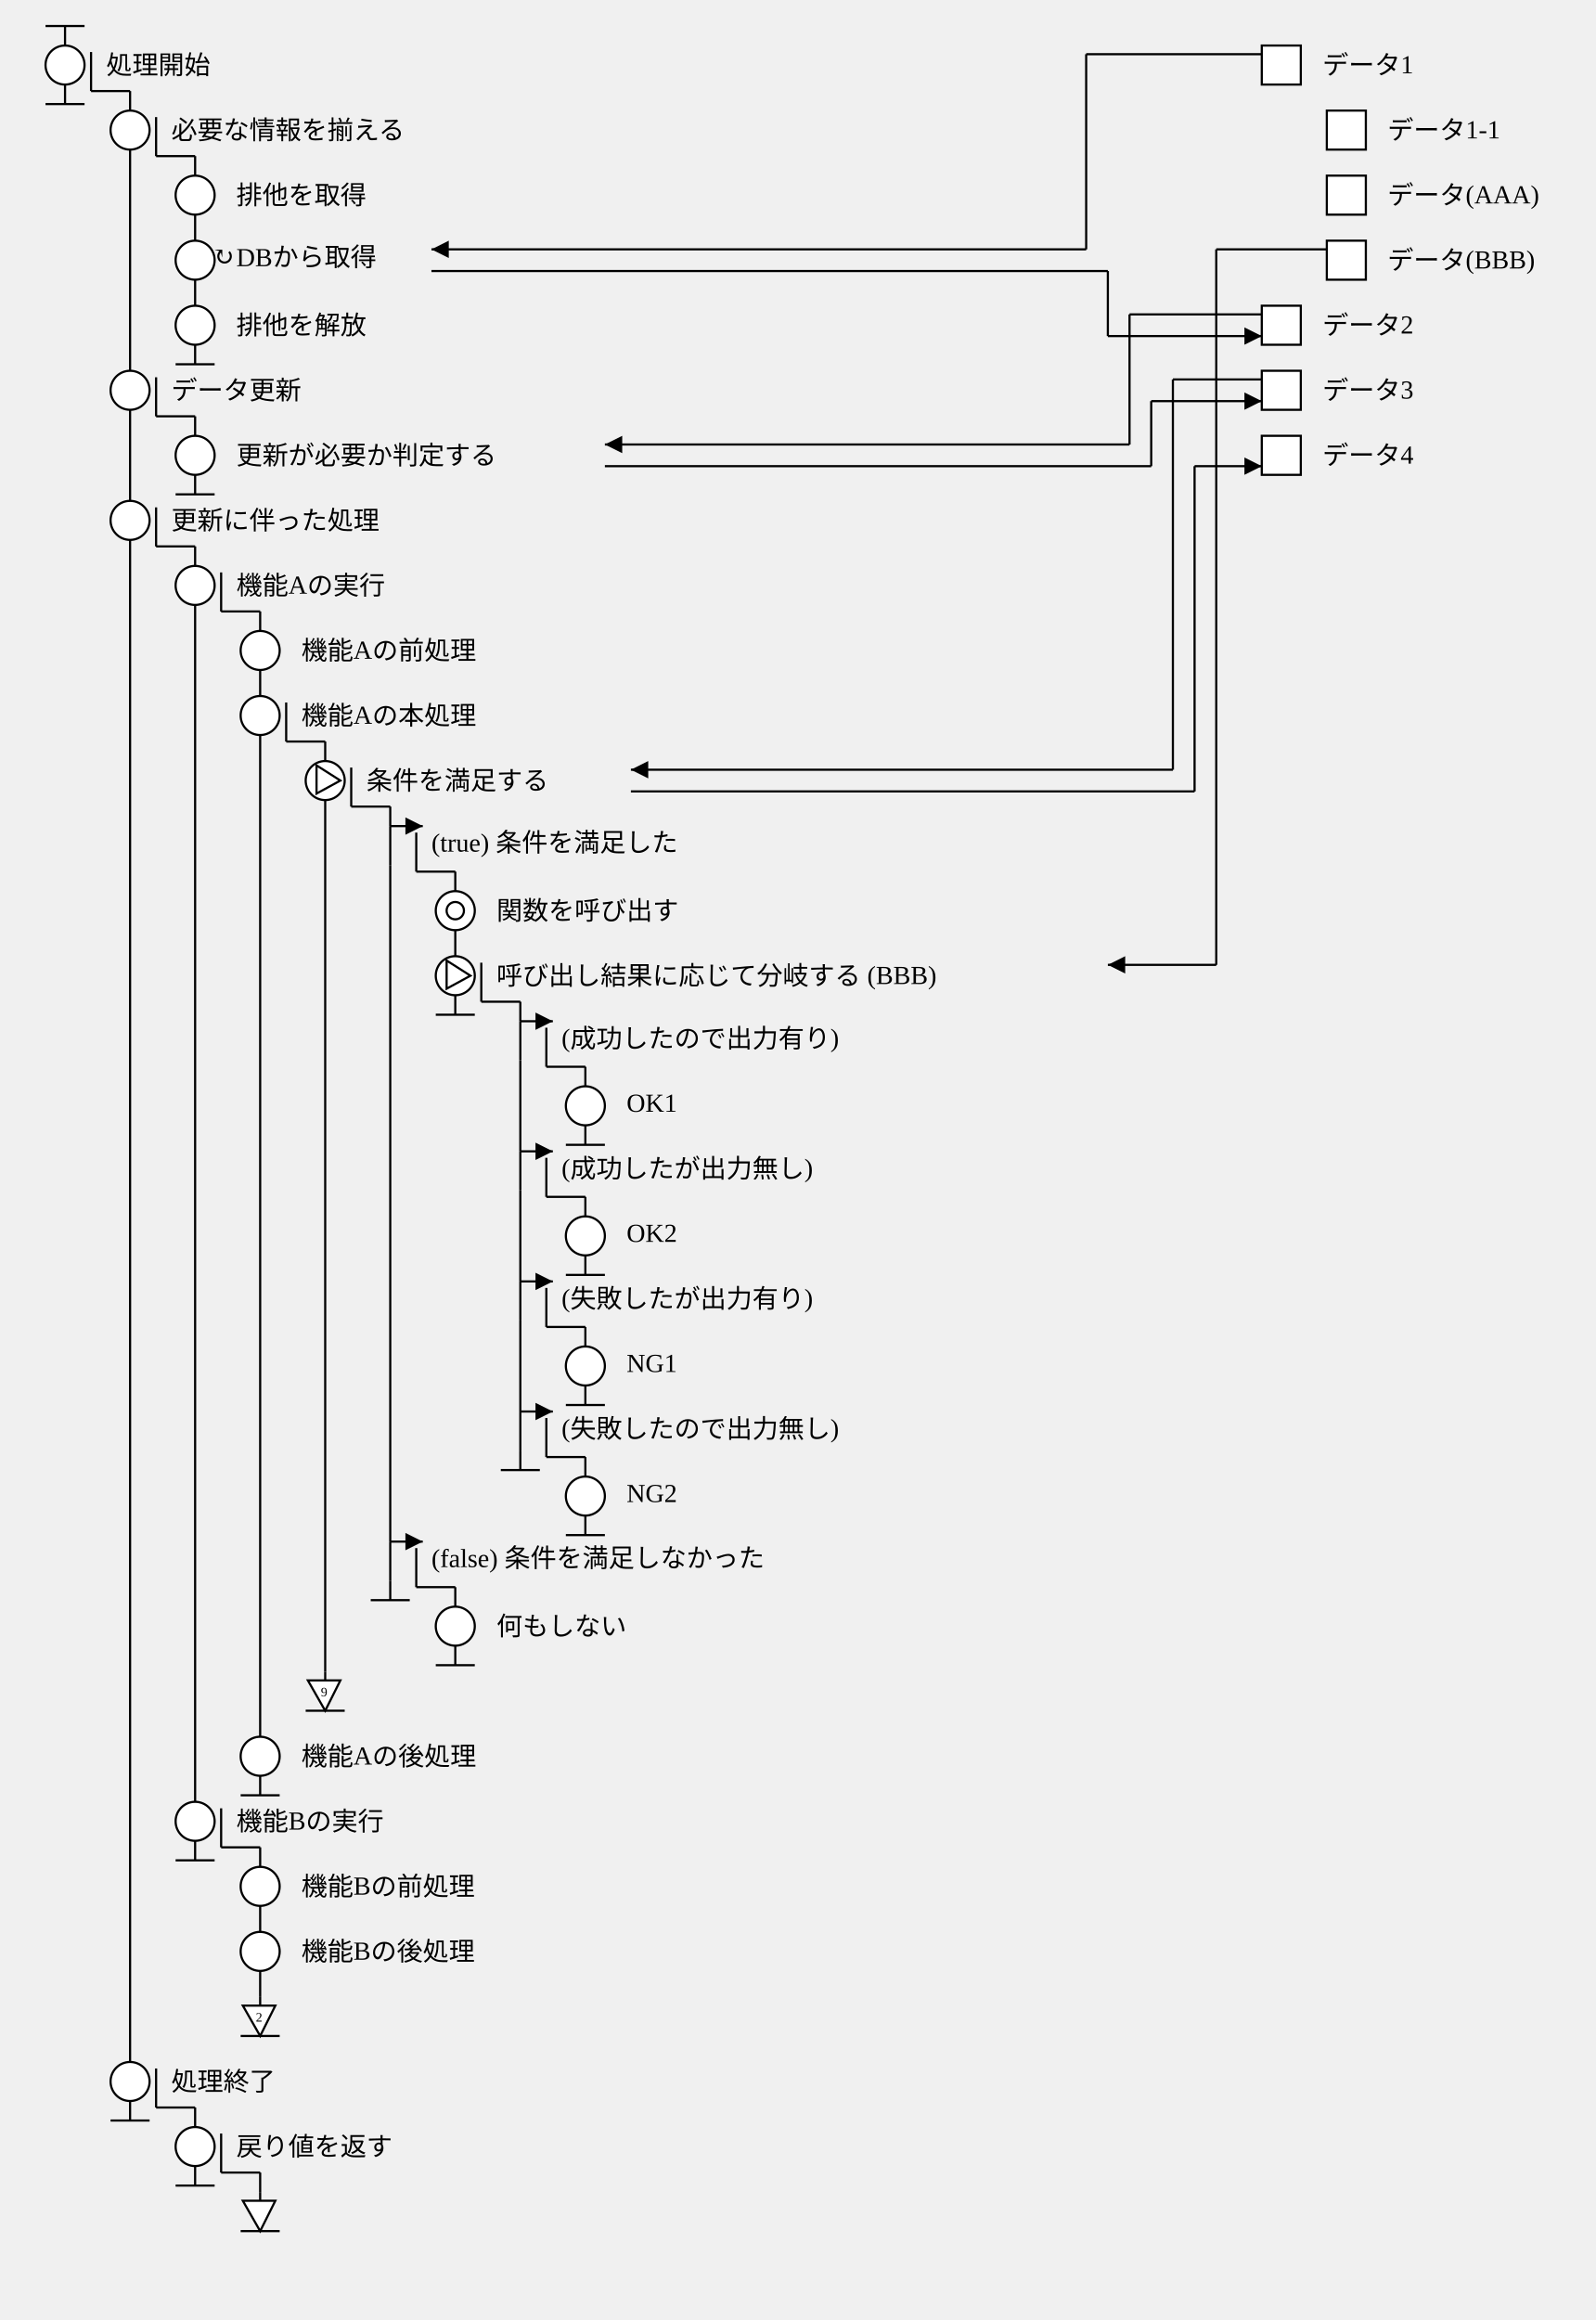
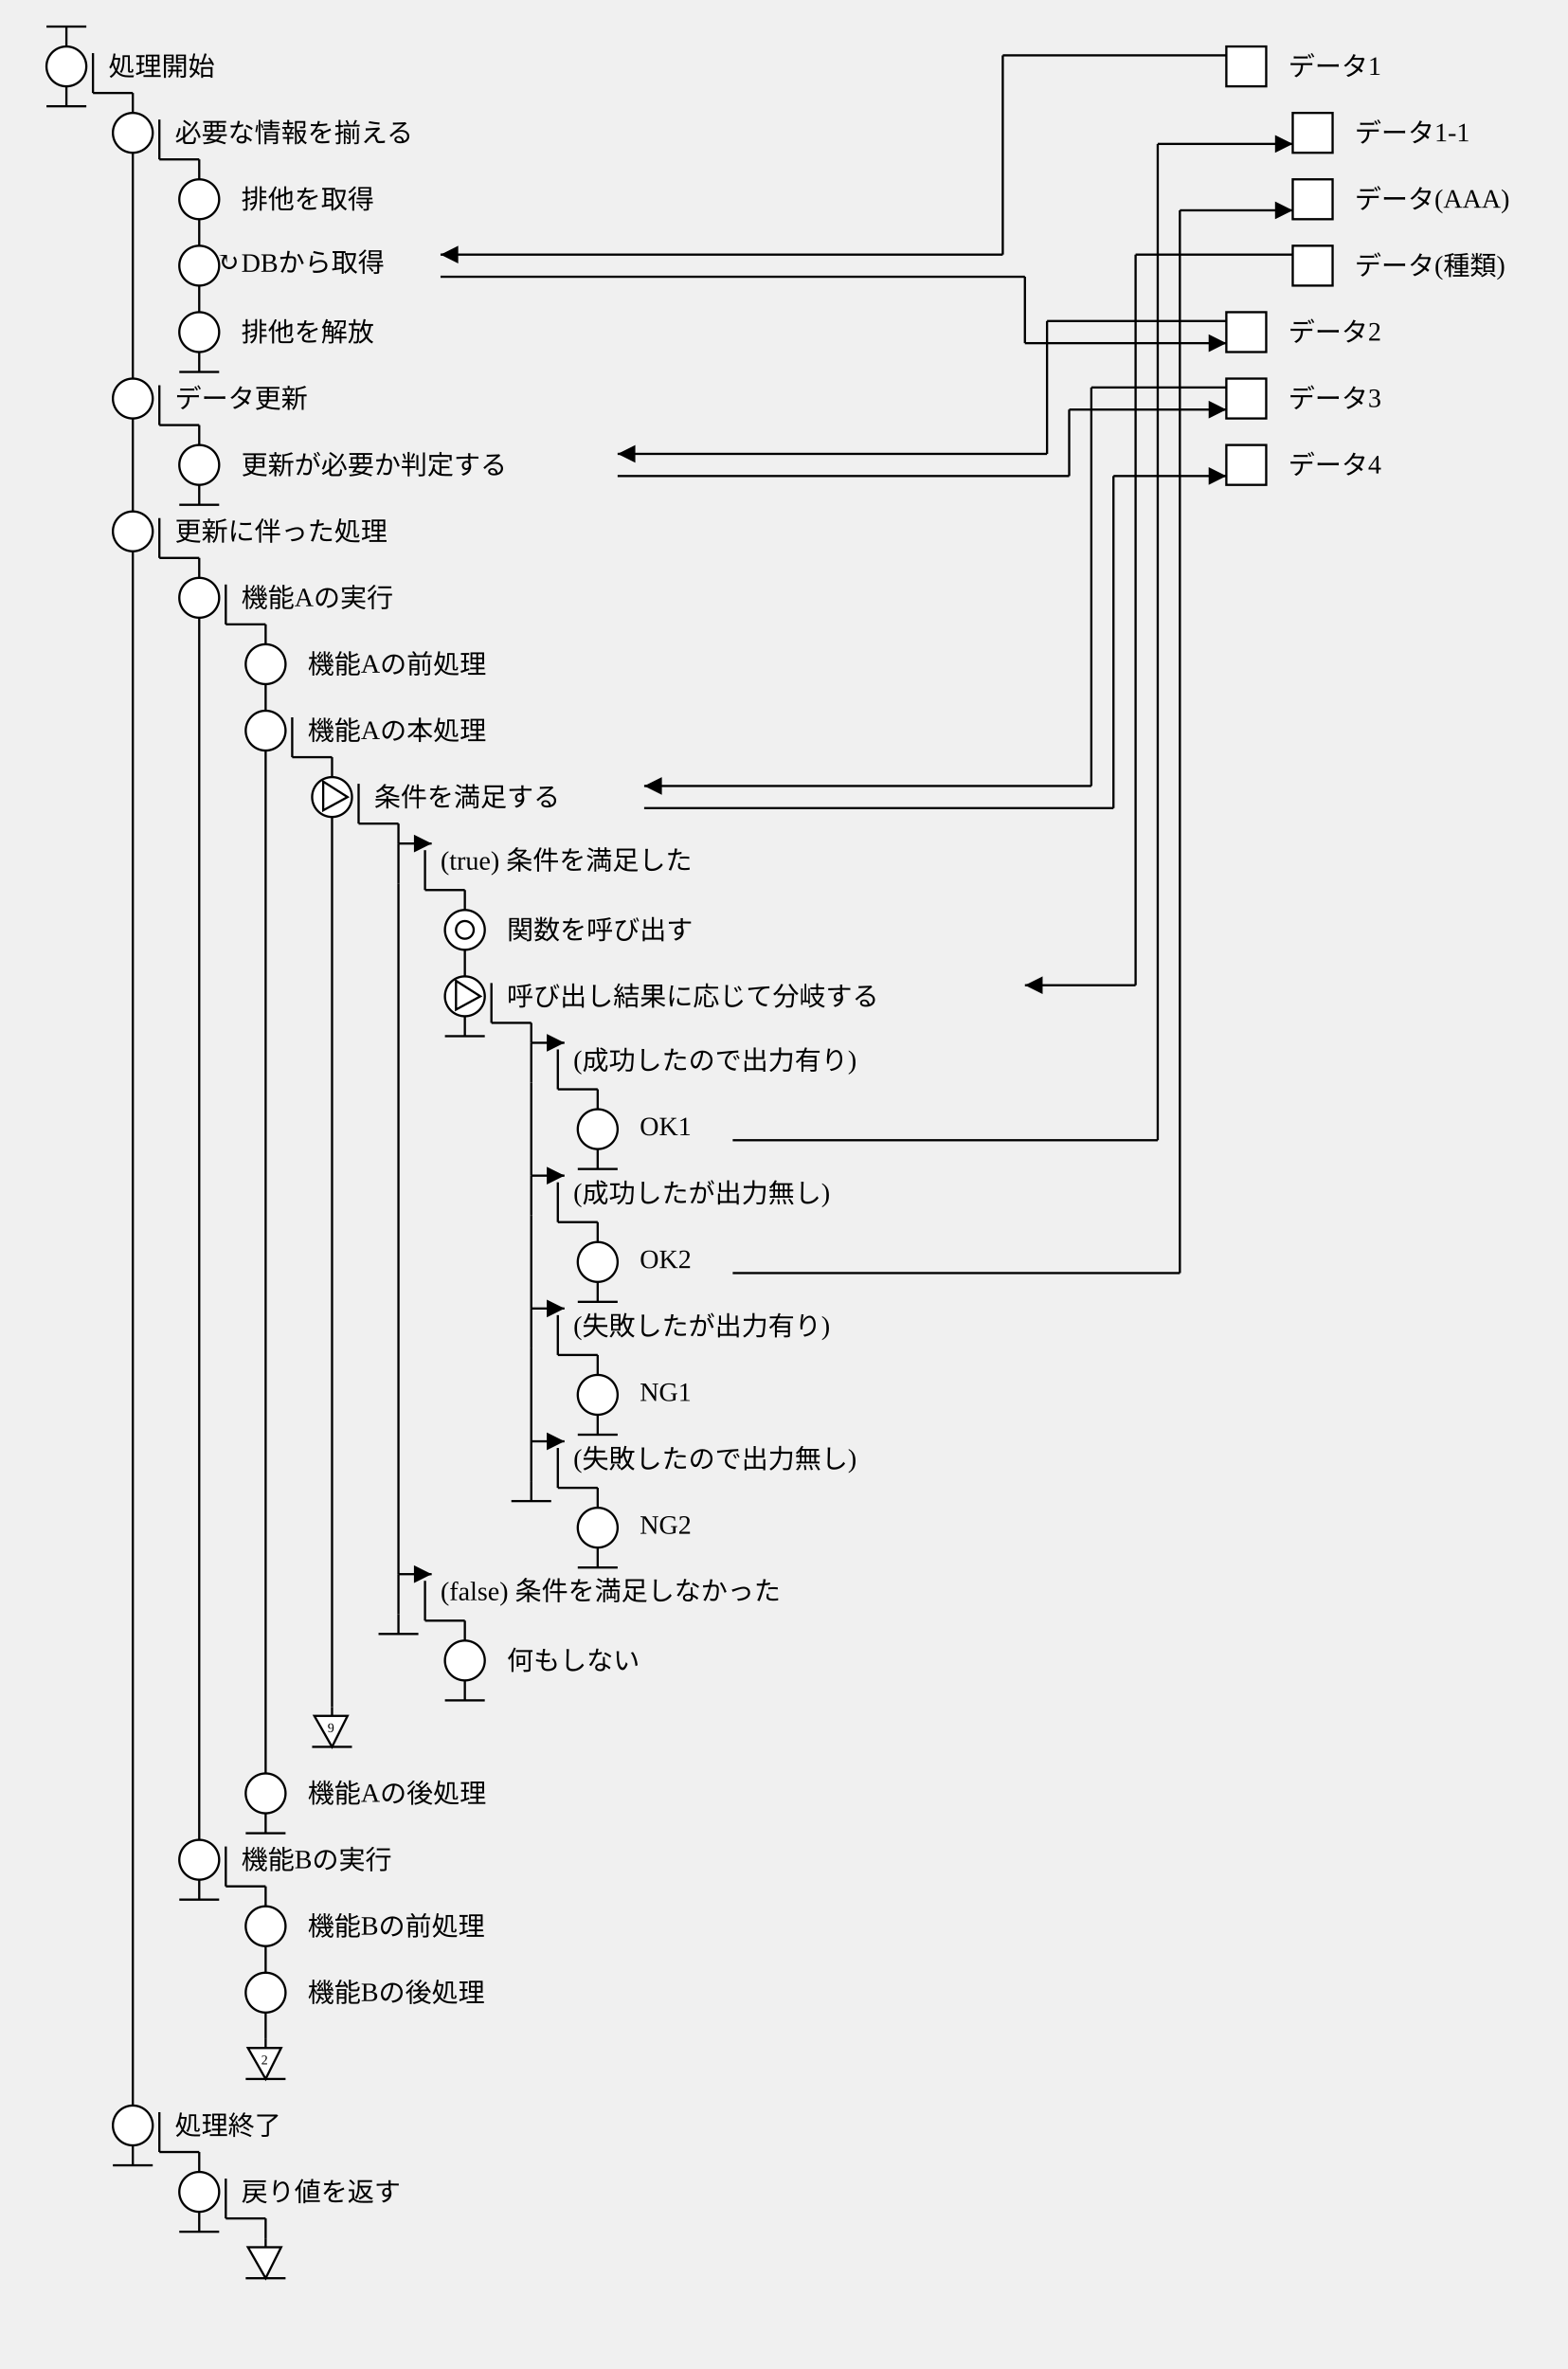
- <svg xmlns="http://www.w3.org/2000/svg" width="736" height="1070" style="background-color: #AFC0B1">
+ <svg xmlns="http://www.w3.org/2000/svg" width="708" height="1070" style="background-color: #AFC0B1">
  <circle cx="30" cy="30" r="9" fill="white" stroke="black" />
  <text x="49" y="30" text-anchor="left" dominant-baseline="middle" font-size="100%" rotate="0">処理開始</text>
  <line x1="30" y1="12" x2="30" y2="21" stroke="black" />
  <line x1="21" y1="12" x2="39" y2="12" stroke="black" />
  <line x1="30" y1="39" x2="30" y2="48" stroke="black" />
  <line x1="21" y1="48" x2="39" y2="48" stroke="black" />
  <circle cx="60" cy="60" r="9" fill="white" stroke="black" />
  <text x="79" y="60" text-anchor="left" dominant-baseline="middle" font-size="100%" rotate="0">必要な情報を揃える</text>
  <line x1="60" y1="42" x2="60" y2="51" stroke="black" />
  <line x1="42" y1="42" x2="60" y2="42" stroke="black" />
  <line x1="42" y1="24" x2="42" y2="42" stroke="black" />
  <circle cx="90" cy="90" r="9" fill="white" stroke="black" />
  <text x="109" y="90" text-anchor="left" dominant-baseline="middle" font-size="100%" rotate="0">排他を取得</text>
  <line x1="90" y1="72" x2="90" y2="81" stroke="black" />
  <line x1="72" y1="72" x2="90" y2="72" stroke="black" />
  <line x1="72" y1="54" x2="72" y2="72" stroke="black" />
  <circle cx="90" cy="120" r="9" fill="white" stroke="black" />
  <text x="98" y="119" text-anchor="left" dominant-baseline="middle" font-size="100%" rotate="240">↻</text>
  <text x="109" y="120" text-anchor="left" dominant-baseline="middle" font-size="100%" rotate="0">DBから取得</text>
  <line x1="90" y1="99" x2="90" y2="111" stroke="black" />
  <circle cx="90" cy="150" r="9" fill="white" stroke="black" />
  <text x="109" y="150" text-anchor="left" dominant-baseline="middle" font-size="100%" rotate="0">排他を解放</text>
  <line x1="90" y1="129" x2="90" y2="141" stroke="black" />
  <line x1="90" y1="159" x2="90" y2="168" stroke="black" />
  <line x1="81" y1="168" x2="99" y2="168" stroke="black" />
  <circle cx="60" cy="180" r="9" fill="white" stroke="black" />
  <text x="79" y="180" text-anchor="left" dominant-baseline="middle" font-size="100%" rotate="0">データ更新</text>
  <line x1="60" y1="69" x2="60" y2="171" stroke="black" />
  <circle cx="90" cy="210" r="9" fill="white" stroke="black" />
  <text x="109" y="210" text-anchor="left" dominant-baseline="middle" font-size="100%" rotate="0">更新が必要か判定する</text>
  <line x1="90" y1="219" x2="90" y2="228" stroke="black" />
  <line x1="81" y1="228" x2="99" y2="228" stroke="black" />
  <line x1="90" y1="192" x2="90" y2="201" stroke="black" />
  <line x1="72" y1="192" x2="90" y2="192" stroke="black" />
  <line x1="72" y1="174" x2="72" y2="192" stroke="black" />
  <circle cx="60" cy="240" r="9" fill="white" stroke="black" />
  <text x="79" y="240" text-anchor="left" dominant-baseline="middle" font-size="100%" rotate="0">更新に伴った処理</text>
  <line x1="60" y1="189" x2="60" y2="231" stroke="black" />
  <circle cx="90" cy="270" r="9" fill="white" stroke="black" />
  <text x="109" y="270" text-anchor="left" dominant-baseline="middle" font-size="100%" rotate="0">機能Aの実行</text>
  <line x1="90" y1="252" x2="90" y2="261" stroke="black" />
  <line x1="72" y1="252" x2="90" y2="252" stroke="black" />
  <line x1="72" y1="234" x2="72" y2="252" stroke="black" />
  <circle cx="120" cy="300" r="9" fill="white" stroke="black" />
  <text x="139" y="300" text-anchor="left" dominant-baseline="middle" font-size="100%" rotate="0">機能Aの前処理</text>
  <line x1="120" y1="282" x2="120" y2="291" stroke="black" />
  <line x1="102" y1="282" x2="120" y2="282" stroke="black" />
  <line x1="102" y1="264" x2="102" y2="282" stroke="black" />
  <circle cx="120" cy="330" r="9" fill="white" stroke="black" />
  <text x="139" y="330" text-anchor="left" dominant-baseline="middle" font-size="100%" rotate="0">機能Aの本処理</text>
  <line x1="120" y1="309" x2="120" y2="321" stroke="black" />
  <circle cx="150" cy="360" r="9" fill="white" stroke="black" />
  <polygon points="157 360 146 366 146 353" fill="white" stroke="black" />
  <text x="169" y="360" text-anchor="left" dominant-baseline="middle" font-size="100%" rotate="0">条件を満足する</text>
  <line x1="150" y1="342" x2="150" y2="351" stroke="black" />
  <line x1="132" y1="342" x2="150" y2="342" stroke="black" />
  <line x1="132" y1="324" x2="132" y2="342" stroke="black" />
  <line x1="180" y1="381" x2="180" y2="399" stroke="black" />
  <line x1="180" y1="381" x2="195" y2="381" stroke="black" />
  <path d="M 195 381 L 187 377 L 187 385" />
  <text x="199" y="390" text-anchor="left" dominant-baseline="middle" font-size="100%" rotate="0">(true) 条件を満足した</text>
  <line x1="180" y1="372" x2="180" y2="381" stroke="black" />
  <line x1="162" y1="372" x2="180" y2="372" stroke="black" />
  <line x1="162" y1="354" x2="162" y2="372" stroke="black" />
  <circle cx="210" cy="420" r="9" fill="white" stroke="black" />
  <circle cx="210" cy="420" r="4" fill="white" stroke="black" />
  <text x="229" y="420" text-anchor="left" dominant-baseline="middle" font-size="100%" rotate="0">関数を呼び出す</text>
  <line x1="210" y1="402" x2="210" y2="411" stroke="black" />
  <line x1="192" y1="402" x2="210" y2="402" stroke="black" />
  <line x1="192" y1="384" x2="192" y2="402" stroke="black" />
  <circle cx="210" cy="450" r="9" fill="white" stroke="black" />
  <polygon points="217 450 206 456 206 443" fill="white" stroke="black" />
-   <text x="229" y="450" text-anchor="left" dominant-baseline="middle" font-size="100%" rotate="0">呼び出し結果に応じて分岐する (BBB)</text>
+   <text x="229" y="450" text-anchor="left" dominant-baseline="middle" font-size="100%" rotate="0">呼び出し結果に応じて分岐する</text>
  <line x1="210" y1="429" x2="210" y2="441" stroke="black" />
  <line x1="210" y1="459" x2="210" y2="468" stroke="black" />
  <line x1="201" y1="468" x2="219" y2="468" stroke="black" />
  <line x1="240" y1="471" x2="240" y2="489" stroke="black" />
  <line x1="240" y1="471" x2="255" y2="471" stroke="black" />
  <path d="M 255 471 L 247 467 L 247 475" />
  <text x="259" y="480" text-anchor="left" dominant-baseline="middle" font-size="100%" rotate="0">(成功したので出力有り)</text>
  <line x1="240" y1="462" x2="240" y2="471" stroke="black" />
  <line x1="222" y1="462" x2="240" y2="462" stroke="black" />
  <line x1="222" y1="444" x2="222" y2="462" stroke="black" />
  <circle cx="270" cy="510" r="9" fill="white" stroke="black" />
  <text x="289" y="510" text-anchor="left" dominant-baseline="middle" font-size="100%" rotate="0">OK1</text>
  <line x1="270" y1="519" x2="270" y2="528" stroke="black" />
  <line x1="261" y1="528" x2="279" y2="528" stroke="black" />
  <line x1="270" y1="492" x2="270" y2="501" stroke="black" />
  <line x1="252" y1="492" x2="270" y2="492" stroke="black" />
  <line x1="252" y1="474" x2="252" y2="492" stroke="black" />
  <line x1="240" y1="531" x2="240" y2="549" stroke="black" />
  <line x1="240" y1="531" x2="255" y2="531" stroke="black" />
  <path d="M 255 531 L 247 527 L 247 535" />
  <text x="259" y="540" text-anchor="left" dominant-baseline="middle" font-size="100%" rotate="0">(成功したが出力無し)</text>
  <line x1="240" y1="489" x2="240" y2="531" stroke="black" />
  <circle cx="270" cy="570" r="9" fill="white" stroke="black" />
  <text x="289" y="570" text-anchor="left" dominant-baseline="middle" font-size="100%" rotate="0">OK2</text>
  <line x1="270" y1="579" x2="270" y2="588" stroke="black" />
  <line x1="261" y1="588" x2="279" y2="588" stroke="black" />
  <line x1="270" y1="552" x2="270" y2="561" stroke="black" />
  <line x1="252" y1="552" x2="270" y2="552" stroke="black" />
  <line x1="252" y1="534" x2="252" y2="552" stroke="black" />
  <line x1="240" y1="591" x2="240" y2="609" stroke="black" />
  <line x1="240" y1="591" x2="255" y2="591" stroke="black" />
  <path d="M 255 591 L 247 587 L 247 595" />
  <text x="259" y="600" text-anchor="left" dominant-baseline="middle" font-size="100%" rotate="0">(失敗したが出力有り)</text>
  <line x1="240" y1="549" x2="240" y2="591" stroke="black" />
  <circle cx="270" cy="630" r="9" fill="white" stroke="black" />
  <text x="289" y="630" text-anchor="left" dominant-baseline="middle" font-size="100%" rotate="0">NG1</text>
  <line x1="270" y1="639" x2="270" y2="648" stroke="black" />
  <line x1="261" y1="648" x2="279" y2="648" stroke="black" />
  <line x1="270" y1="612" x2="270" y2="621" stroke="black" />
  <line x1="252" y1="612" x2="270" y2="612" stroke="black" />
  <line x1="252" y1="594" x2="252" y2="612" stroke="black" />
  <line x1="240" y1="651" x2="240" y2="669" stroke="black" />
  <line x1="240" y1="651" x2="255" y2="651" stroke="black" />
  <path d="M 255 651 L 247 647 L 247 655" />
  <text x="259" y="660" text-anchor="left" dominant-baseline="middle" font-size="100%" rotate="0">(失敗したので出力無し)</text>
  <line x1="240" y1="609" x2="240" y2="651" stroke="black" />
  <line x1="240" y1="669" x2="240" y2="678" stroke="black" />
  <line x1="231" y1="678" x2="249" y2="678" stroke="black" />
  <circle cx="270" cy="690" r="9" fill="white" stroke="black" />
  <text x="289" y="690" text-anchor="left" dominant-baseline="middle" font-size="100%" rotate="0">NG2</text>
  <line x1="270" y1="699" x2="270" y2="708" stroke="black" />
  <line x1="261" y1="708" x2="279" y2="708" stroke="black" />
  <line x1="270" y1="672" x2="270" y2="681" stroke="black" />
  <line x1="252" y1="672" x2="270" y2="672" stroke="black" />
  <line x1="252" y1="654" x2="252" y2="672" stroke="black" />
  <line x1="180" y1="711" x2="180" y2="729" stroke="black" />
  <line x1="180" y1="711" x2="195" y2="711" stroke="black" />
  <path d="M 195 711 L 187 707 L 187 715" />
  <text x="199" y="720" text-anchor="left" dominant-baseline="middle" font-size="100%" rotate="0">(false) 条件を満足しなかった</text>
  <line x1="180" y1="399" x2="180" y2="711" stroke="black" />
  <line x1="180" y1="729" x2="180" y2="738" stroke="black" />
  <line x1="171" y1="738" x2="189" y2="738" stroke="black" />
  <circle cx="210" cy="750" r="9" fill="white" stroke="black" />
  <text x="229" y="750" text-anchor="left" dominant-baseline="middle" font-size="100%" rotate="0">何もしない</text>
  <line x1="210" y1="759" x2="210" y2="768" stroke="black" />
  <line x1="201" y1="768" x2="219" y2="768" stroke="black" />
  <line x1="210" y1="732" x2="210" y2="741" stroke="black" />
  <line x1="192" y1="732" x2="210" y2="732" stroke="black" />
  <line x1="192" y1="714" x2="192" y2="732" stroke="black" />
  <line x1="150" y1="771" x2="150" y2="780" stroke="black" />
  <polygon points="150 789 142 775 157 775" fill="white" stroke="black" />
  <line x1="141" y1="789" x2="159" y2="789" stroke="black" />
  <text x="148" y="781" text-anchor="left" dominant-baseline="middle" font-size="50%" rotate="0">9</text>
  <line x1="150" y1="369" x2="150" y2="771" stroke="black" />
  <circle cx="120" cy="810" r="9" fill="white" stroke="black" />
  <text x="139" y="810" text-anchor="left" dominant-baseline="middle" font-size="100%" rotate="0">機能Aの後処理</text>
  <line x1="120" y1="339" x2="120" y2="801" stroke="black" />
  <line x1="120" y1="819" x2="120" y2="828" stroke="black" />
  <line x1="111" y1="828" x2="129" y2="828" stroke="black" />
  <circle cx="90" cy="840" r="9" fill="white" stroke="black" />
  <text x="109" y="840" text-anchor="left" dominant-baseline="middle" font-size="100%" rotate="0">機能Bの実行</text>
  <line x1="90" y1="279" x2="90" y2="831" stroke="black" />
  <line x1="90" y1="849" x2="90" y2="858" stroke="black" />
  <line x1="81" y1="858" x2="99" y2="858" stroke="black" />
  <circle cx="120" cy="870" r="9" fill="white" stroke="black" />
  <text x="139" y="870" text-anchor="left" dominant-baseline="middle" font-size="100%" rotate="0">機能Bの前処理</text>
  <line x1="120" y1="852" x2="120" y2="861" stroke="black" />
  <line x1="102" y1="852" x2="120" y2="852" stroke="black" />
  <line x1="102" y1="834" x2="102" y2="852" stroke="black" />
  <circle cx="120" cy="900" r="9" fill="white" stroke="black" />
  <text x="139" y="900" text-anchor="left" dominant-baseline="middle" font-size="100%" rotate="0">機能Bの後処理</text>
  <line x1="120" y1="879" x2="120" y2="891" stroke="black" />
  <line x1="120" y1="921" x2="120" y2="930" stroke="black" />
  <polygon points="120 939 112 925 127 925" fill="white" stroke="black" />
  <line x1="111" y1="939" x2="129" y2="939" stroke="black" />
  <text x="118" y="931" text-anchor="left" dominant-baseline="middle" font-size="50%" rotate="0">2</text>
  <line x1="120" y1="909" x2="120" y2="921" stroke="black" />
  <circle cx="60" cy="960" r="9" fill="white" stroke="black" />
  <text x="79" y="960" text-anchor="left" dominant-baseline="middle" font-size="100%" rotate="0">処理終了</text>
  <line x1="60" y1="249" x2="60" y2="951" stroke="black" />
  <line x1="60" y1="969" x2="60" y2="978" stroke="black" />
  <line x1="51" y1="978" x2="69" y2="978" stroke="black" />
  <circle cx="90" cy="990" r="9" fill="white" stroke="black" />
  <text x="109" y="990" text-anchor="left" dominant-baseline="middle" font-size="100%" rotate="0">戻り値を返す</text>
  <line x1="90" y1="999" x2="90" y2="1008" stroke="black" />
  <line x1="81" y1="1008" x2="99" y2="1008" stroke="black" />
  <line x1="90" y1="972" x2="90" y2="981" stroke="black" />
  <line x1="72" y1="972" x2="90" y2="972" stroke="black" />
  <line x1="72" y1="954" x2="72" y2="972" stroke="black" />
  <line x1="120" y1="1011" x2="120" y2="1020" stroke="black" />
  <polygon points="120 1029 112 1015 127 1015" fill="white" stroke="black" />
  <line x1="111" y1="1029" x2="129" y2="1029" stroke="black" />
  <line x1="120" y1="1002" x2="120" y2="1011" stroke="black" />
  <line x1="102" y1="1002" x2="120" y2="1002" stroke="black" />
  <line x1="102" y1="984" x2="102" y2="1002" stroke="black" />
-   <line x1="199" y1="115" x2="501" y2="115" stroke="black" />
+   <line x1="199" y1="115" x2="453" y2="115" stroke="black" />
  <path d="M 199 115 L 207 111 L 207 119" />
-   <line x1="199" y1="125" x2="511" y2="125" stroke="black" />
-   <line x1="279" y1="205" x2="521" y2="205" stroke="black" />
+   <line x1="199" y1="125" x2="463" y2="125" stroke="black" />
+   <line x1="279" y1="205" x2="473" y2="205" stroke="black" />
  <path d="M 279 205 L 287 201 L 287 209" />
-   <line x1="279" y1="215" x2="531" y2="215" stroke="black" />
-   <line x1="291" y1="355" x2="541" y2="355" stroke="black" />
+   <line x1="279" y1="215" x2="483" y2="215" stroke="black" />
+   <line x1="291" y1="355" x2="493" y2="355" stroke="black" />
  <path d="M 291 355 L 299 351 L 299 359" />
-   <line x1="291" y1="365" x2="551" y2="365" stroke="black" />
-   <line x1="511" y1="445" x2="561" y2="445" stroke="black" />
-   <path d="M 511 445 L 519 441 L 519 449" />
-   <rect x="582" y="21" width="18" height="18" fill="white" stroke="black" />
-   <text x="610" y="30" text-anchor="left" dominant-baseline="middle" font-size="100%" rotate="0">データ1</text>
-   <line x1="501" y1="25" x2="582" y2="25" stroke="black" />
-   <rect x="612" y="51" width="18" height="18" fill="white" stroke="black" />
-   <text x="640" y="60" text-anchor="left" dominant-baseline="middle" font-size="100%" rotate="0">データ1-1</text>
-   <rect x="612" y="81" width="18" height="18" fill="white" stroke="black" />
-   <text x="640" y="90" text-anchor="left" dominant-baseline="middle" font-size="100%" rotate="0">データ(AAA)</text>
-   <rect x="612" y="111" width="18" height="18" fill="white" stroke="black" />
-   <text x="640" y="120" text-anchor="left" dominant-baseline="middle" font-size="100%" rotate="0">データ(BBB)</text>
-   <line x1="561" y1="115" x2="612" y2="115" stroke="black" />
-   <rect x="582" y="141" width="18" height="18" fill="white" stroke="black" />
-   <text x="610" y="150" text-anchor="left" dominant-baseline="middle" font-size="100%" rotate="0">データ2</text>
-   <line x1="511" y1="155" x2="582" y2="155" stroke="black" />
-   <path d="M 582 155 L 574 151 L 574 159" />
-   <line x1="521" y1="145" x2="582" y2="145" stroke="black" />
-   <rect x="582" y="171" width="18" height="18" fill="white" stroke="black" />
-   <text x="610" y="180" text-anchor="left" dominant-baseline="middle" font-size="100%" rotate="0">データ3</text>
-   <line x1="531" y1="185" x2="582" y2="185" stroke="black" />
-   <path d="M 582 185 L 574 181 L 574 189" />
-   <line x1="541" y1="175" x2="582" y2="175" stroke="black" />
-   <rect x="582" y="201" width="18" height="18" fill="white" stroke="black" />
-   <text x="610" y="210" text-anchor="left" dominant-baseline="middle" font-size="100%" rotate="0">データ4</text>
-   <line x1="551" y1="215" x2="582" y2="215" stroke="black" />
-   <path d="M 582 215 L 574 211 L 574 219" />
-   <line x1="501" y1="25" x2="501" y2="115" stroke="black" />
-   <line x1="511" y1="125" x2="511" y2="155" stroke="black" />
-   <line x1="521" y1="145" x2="521" y2="205" stroke="black" />
-   <line x1="531" y1="185" x2="531" y2="215" stroke="black" />
-   <line x1="541" y1="175" x2="541" y2="355" stroke="black" />
-   <line x1="551" y1="215" x2="551" y2="365" stroke="black" />
-   <line x1="561" y1="115" x2="561" y2="445" stroke="black" />
+   <line x1="291" y1="365" x2="503" y2="365" stroke="black" />
+   <line x1="463" y1="445" x2="513" y2="445" stroke="black" />
+   <path d="M 463 445 L 471 441 L 471 449" />
+   <line x1="331" y1="515" x2="523" y2="515" stroke="black" />
+   <line x1="331" y1="575" x2="533" y2="575" stroke="black" />
+   <rect x="554" y="21" width="18" height="18" fill="white" stroke="black" />
+   <text x="582" y="30" text-anchor="left" dominant-baseline="middle" font-size="100%" rotate="0">データ1</text>
+   <line x1="453" y1="25" x2="554" y2="25" stroke="black" />
+   <rect x="584" y="51" width="18" height="18" fill="white" stroke="black" />
+   <text x="612" y="60" text-anchor="left" dominant-baseline="middle" font-size="100%" rotate="0">データ1-1</text>
+   <line x1="523" y1="65" x2="584" y2="65" stroke="black" />
+   <path d="M 584 65 L 576 61 L 576 69" />
+   <rect x="584" y="81" width="18" height="18" fill="white" stroke="black" />
+   <text x="612" y="90" text-anchor="left" dominant-baseline="middle" font-size="100%" rotate="0">データ(AAA)</text>
+   <line x1="533" y1="95" x2="584" y2="95" stroke="black" />
+   <path d="M 584 95 L 576 91 L 576 99" />
+   <rect x="584" y="111" width="18" height="18" fill="white" stroke="black" />
+   <text x="612" y="120" text-anchor="left" dominant-baseline="middle" font-size="100%" rotate="0">データ(種類)</text>
+   <line x1="513" y1="115" x2="584" y2="115" stroke="black" />
+   <rect x="554" y="141" width="18" height="18" fill="white" stroke="black" />
+   <text x="582" y="150" text-anchor="left" dominant-baseline="middle" font-size="100%" rotate="0">データ2</text>
+   <line x1="463" y1="155" x2="554" y2="155" stroke="black" />
+   <path d="M 554 155 L 546 151 L 546 159" />
+   <line x1="473" y1="145" x2="554" y2="145" stroke="black" />
+   <rect x="554" y="171" width="18" height="18" fill="white" stroke="black" />
+   <text x="582" y="180" text-anchor="left" dominant-baseline="middle" font-size="100%" rotate="0">データ3</text>
+   <line x1="483" y1="185" x2="554" y2="185" stroke="black" />
+   <path d="M 554 185 L 546 181 L 546 189" />
+   <line x1="493" y1="175" x2="554" y2="175" stroke="black" />
+   <rect x="554" y="201" width="18" height="18" fill="white" stroke="black" />
+   <text x="582" y="210" text-anchor="left" dominant-baseline="middle" font-size="100%" rotate="0">データ4</text>
+   <line x1="503" y1="215" x2="554" y2="215" stroke="black" />
+   <path d="M 554 215 L 546 211 L 546 219" />
+   <line x1="453" y1="25" x2="453" y2="115" stroke="black" />
+   <line x1="463" y1="125" x2="463" y2="155" stroke="black" />
+   <line x1="473" y1="145" x2="473" y2="205" stroke="black" />
+   <line x1="483" y1="185" x2="483" y2="215" stroke="black" />
+   <line x1="493" y1="175" x2="493" y2="355" stroke="black" />
+   <line x1="503" y1="215" x2="503" y2="365" stroke="black" />
+   <line x1="513" y1="115" x2="513" y2="445" stroke="black" />
+   <line x1="523" y1="65" x2="523" y2="515" stroke="black" />
+   <line x1="533" y1="95" x2="533" y2="575" stroke="black" />
</svg>
